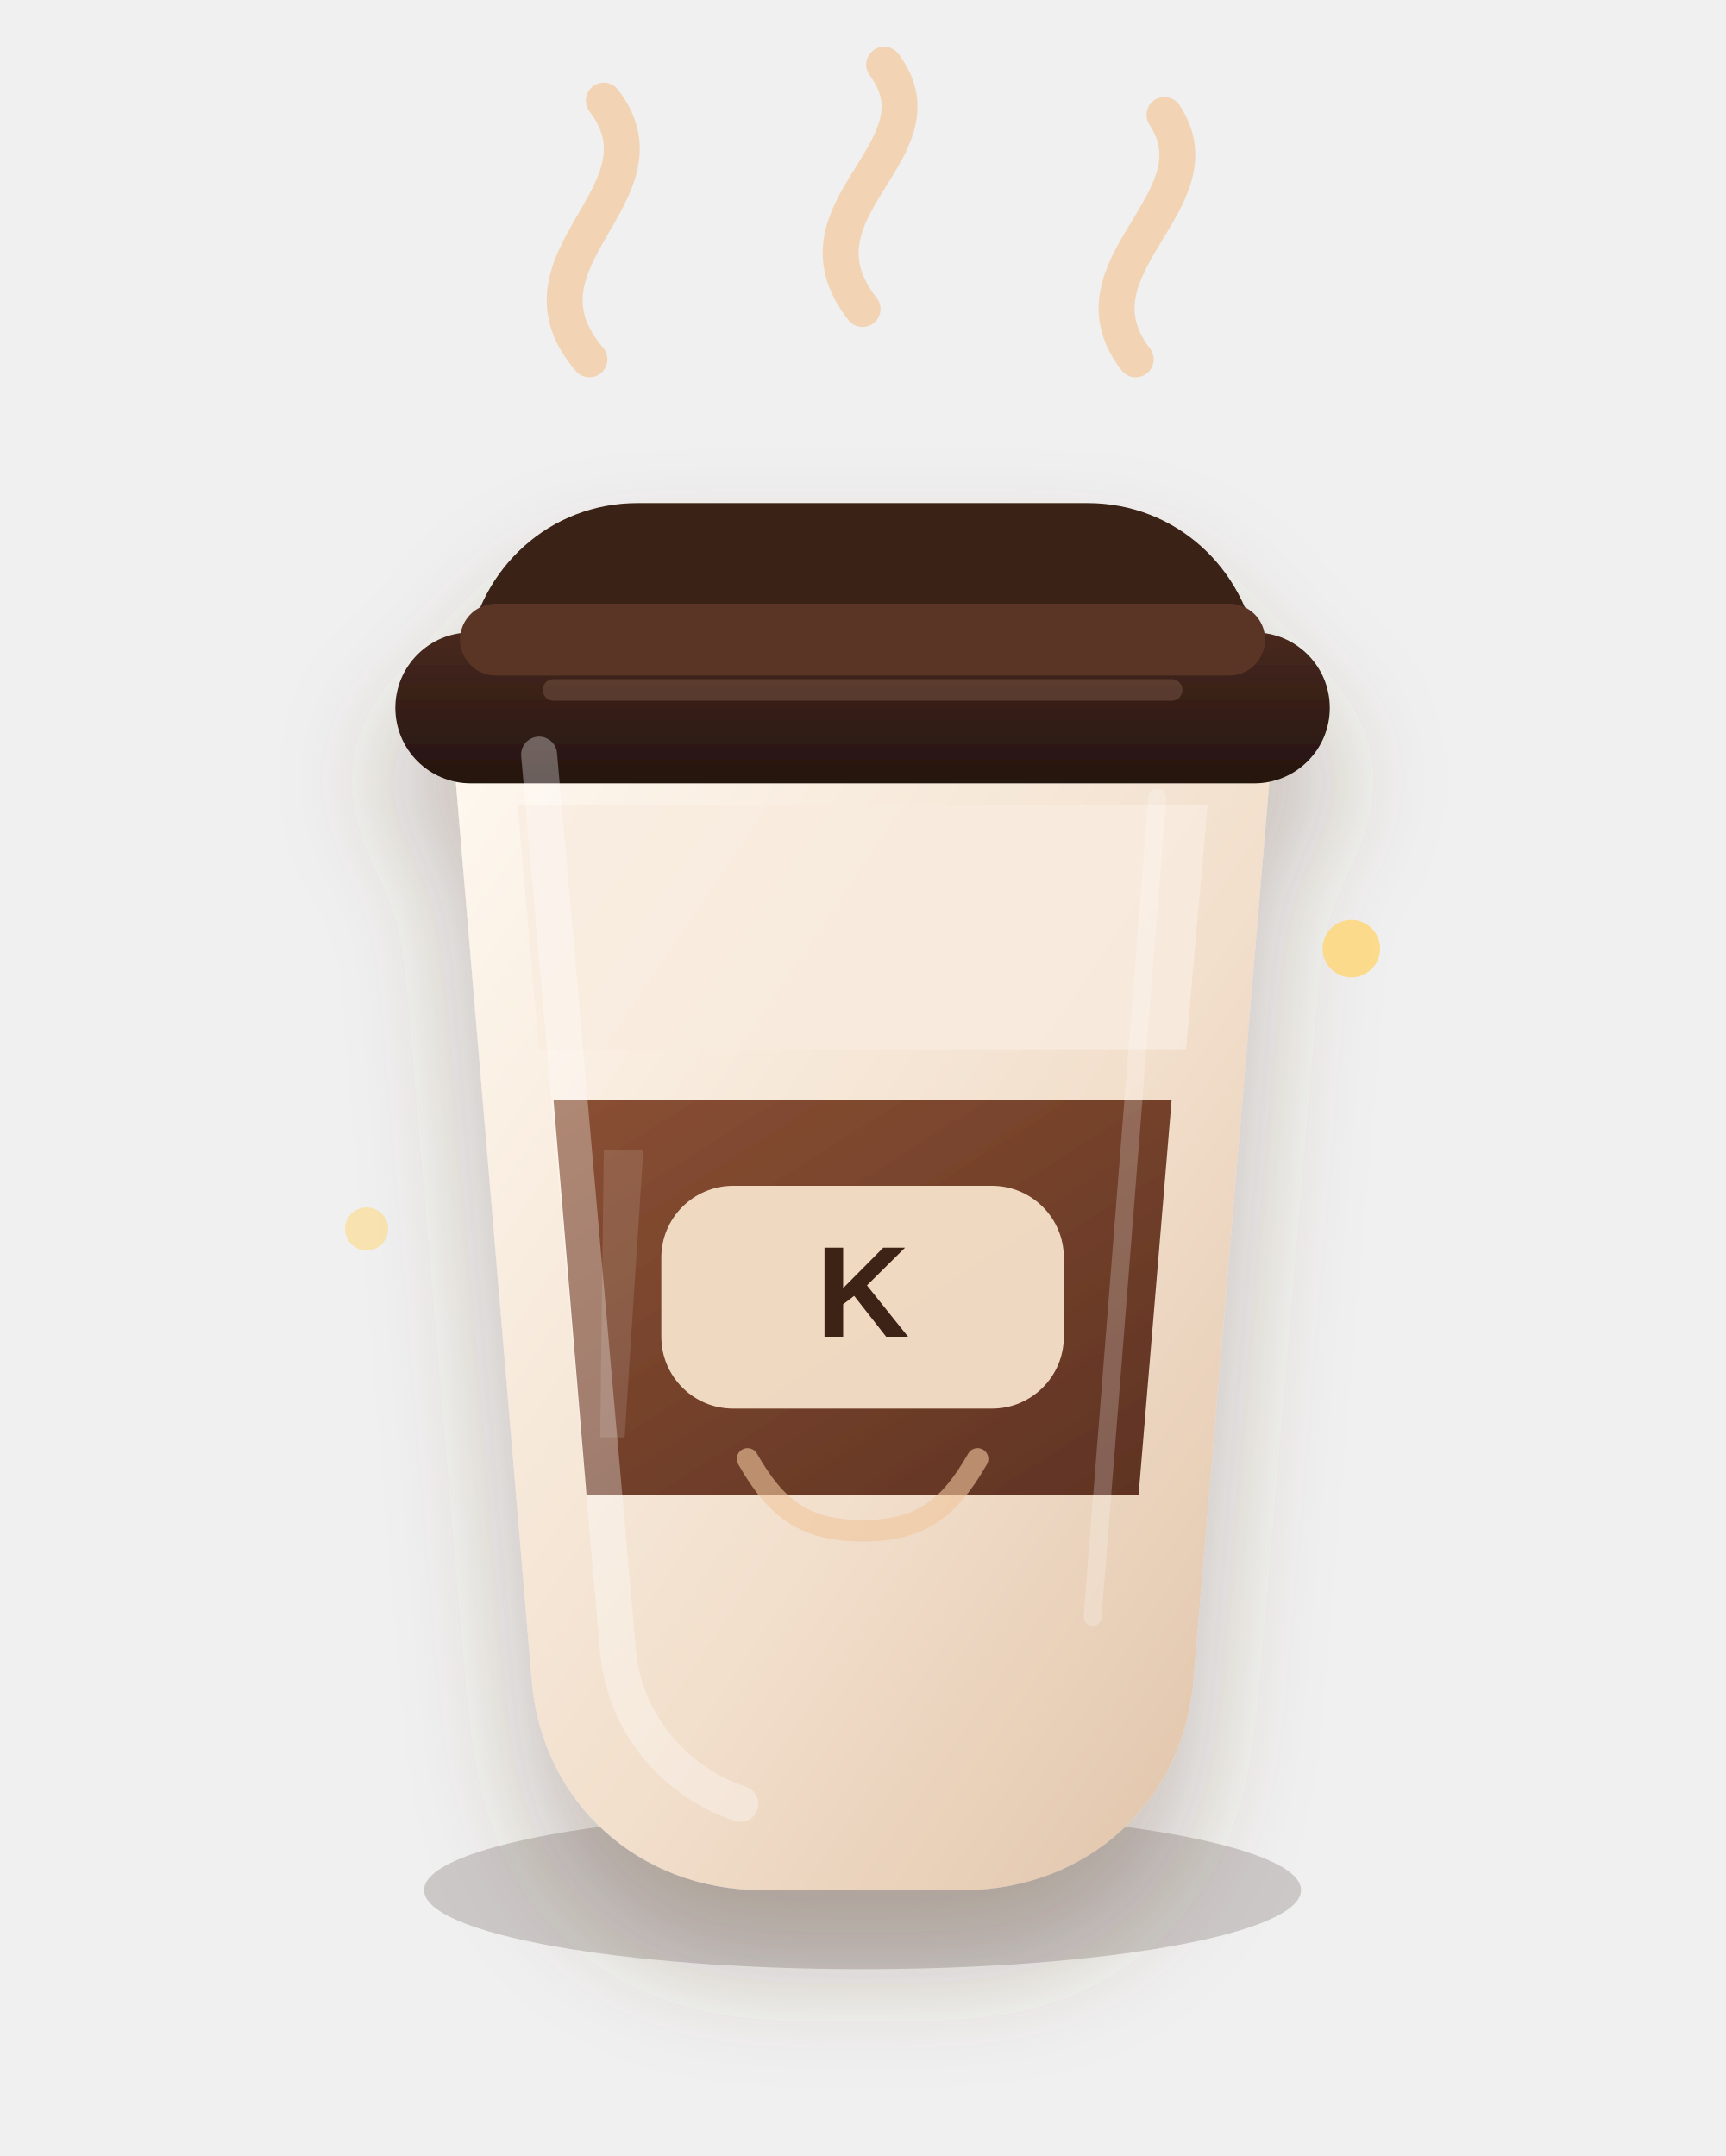
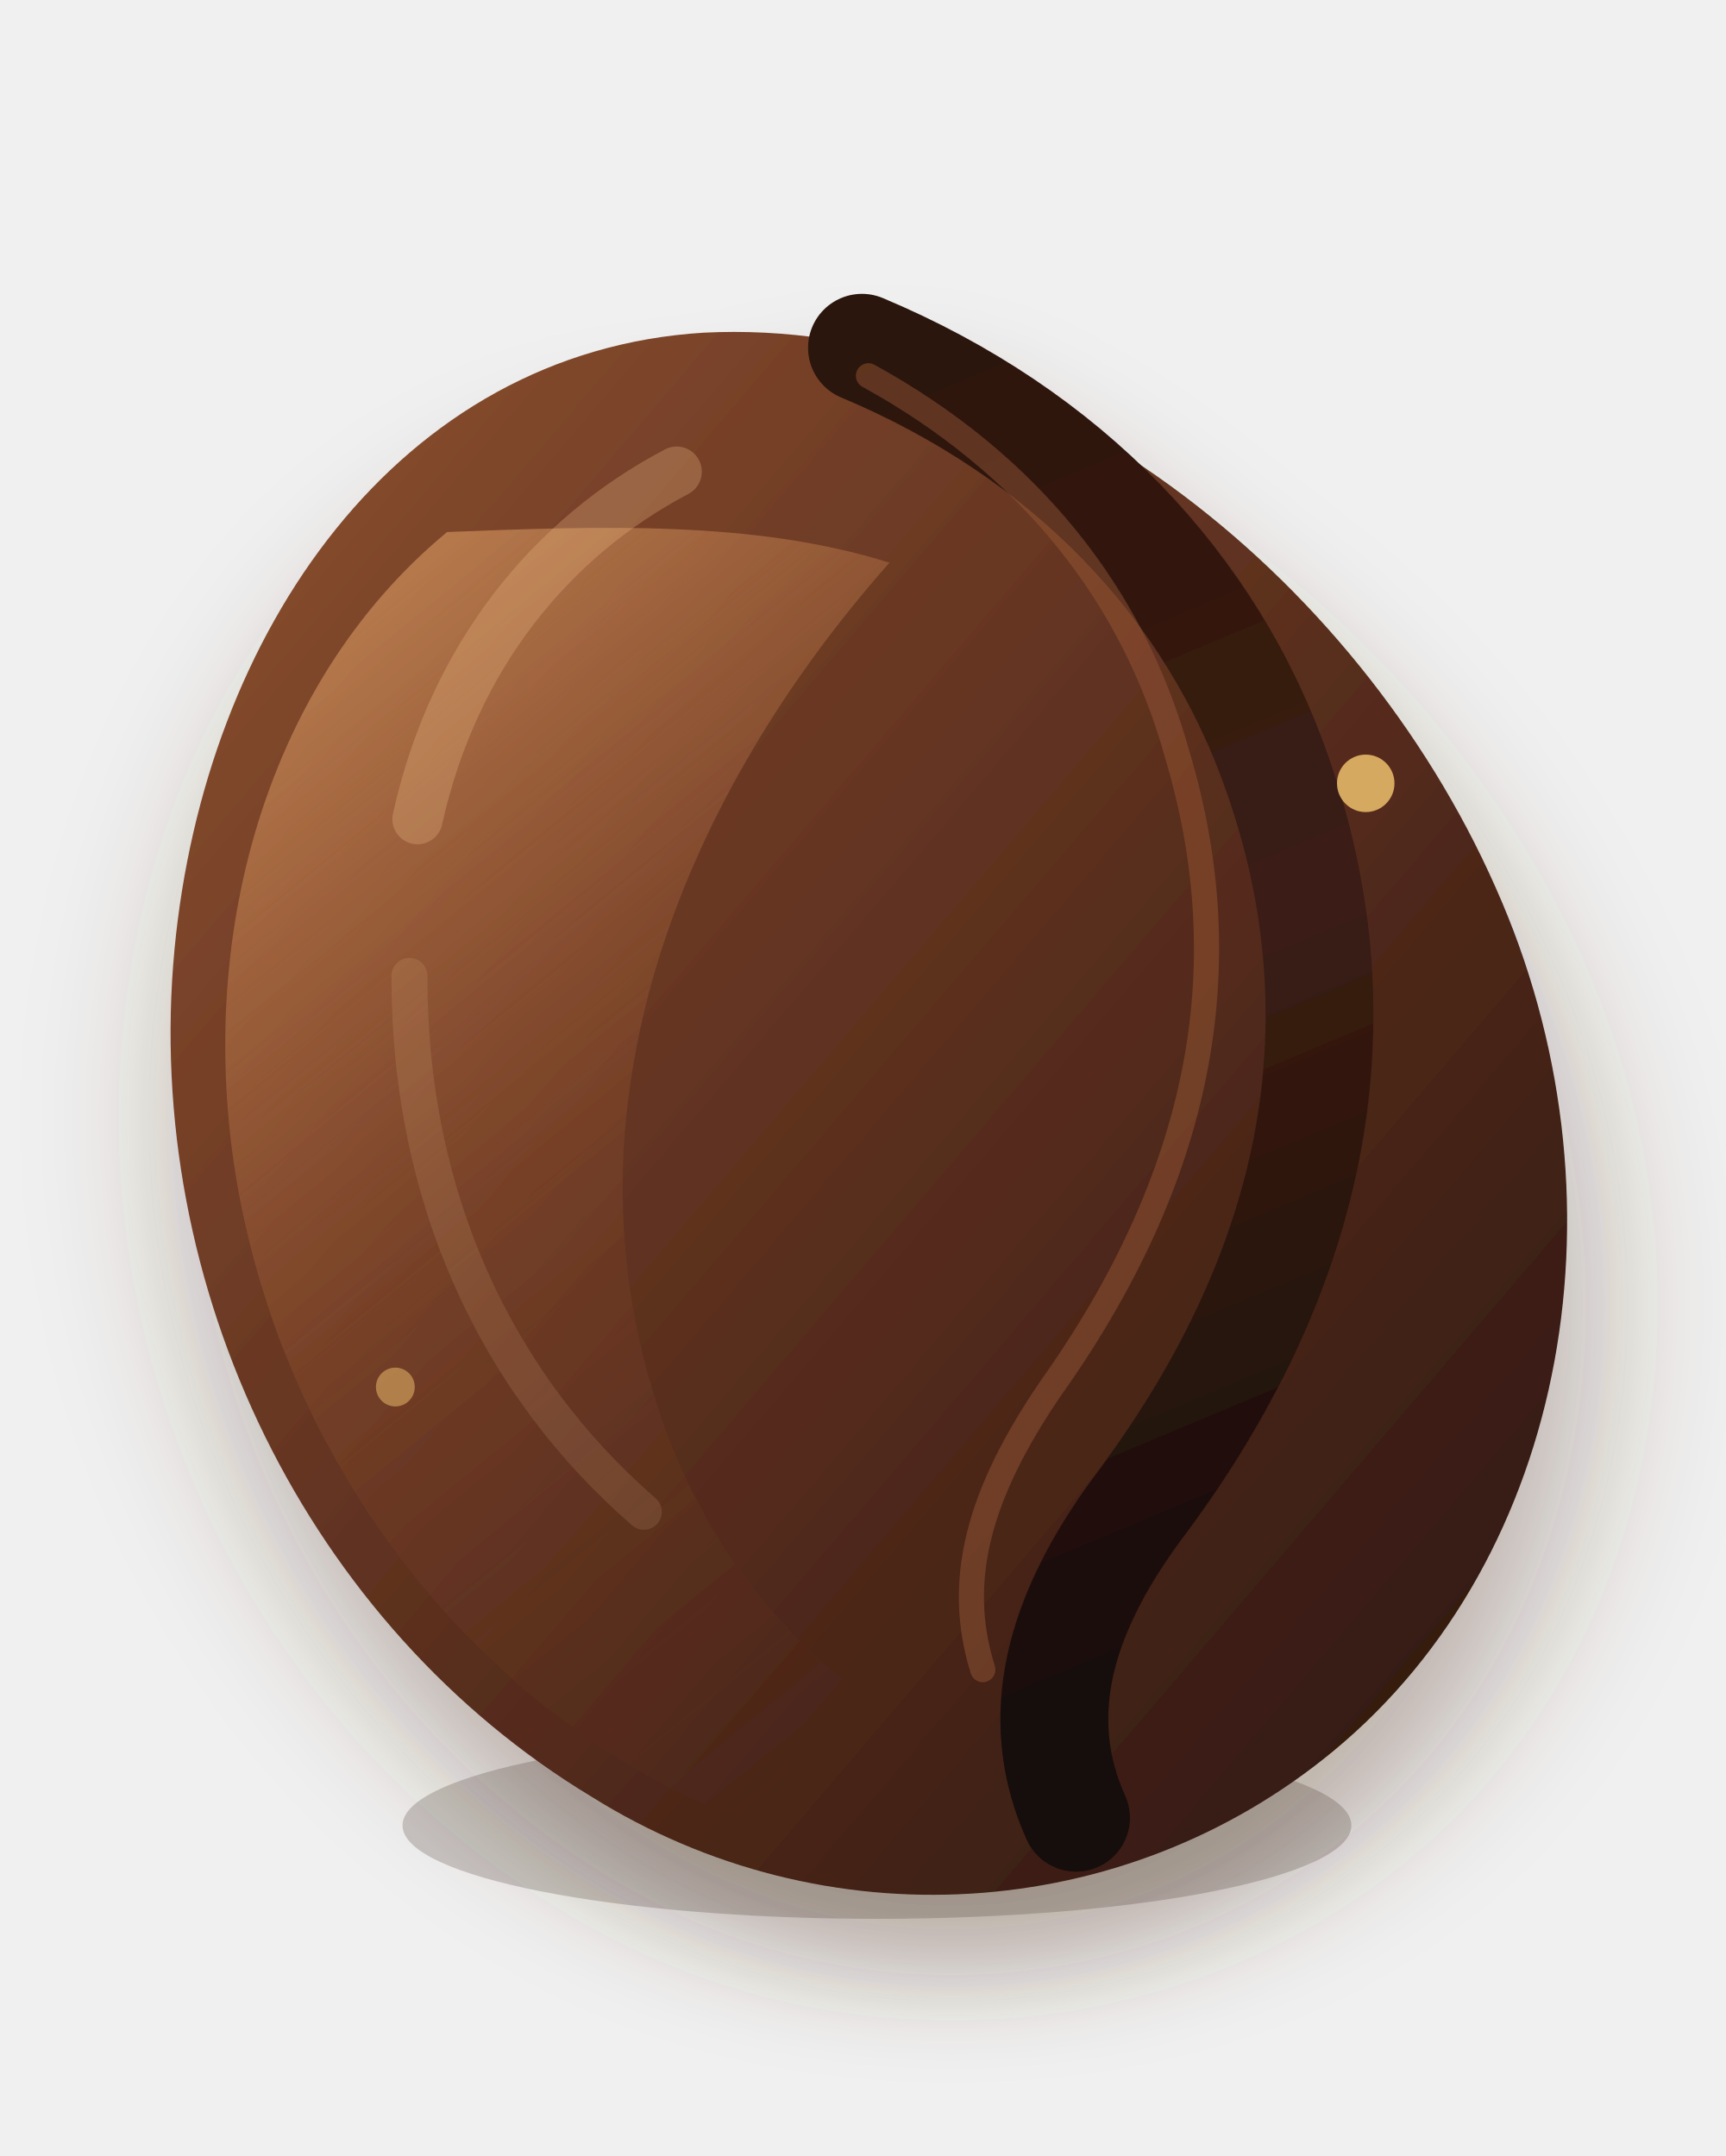
<svg xmlns="http://www.w3.org/2000/svg" viewBox="0 0 240 300" role="img" aria-labelledby="title desc">
  <defs>
-     <linearGradient id="paper" x1="0" y1="0" x2="1" y2="1">
-       <stop offset="0" stop-color="#fffaf2" />
-       <stop offset=".58" stop-color="#f2dfcc" />
-       <stop offset="1" stop-color="#dfc1a6" />
+     <linearGradient id="bean" x1="46" y1="48" x2="194" y2="248" gradientUnits="userSpaceOnUse">
+       <stop offset="0" stop-color="#8a4e2f" />
+       <stop offset=".5" stop-color="#5d301f" />
+       <stop offset="1" stop-color="#321910" />
    </linearGradient>
-     <linearGradient id="band" x1="0" y1="0" x2="1" y2="1">
-       <stop offset="0" stop-color="#8a5033" />
-       <stop offset="1" stop-color="#5e3223" />
+     <linearGradient id="beanGlow" x1="76" y1="64" x2="150" y2="214" gradientUnits="userSpaceOnUse">
+       <stop offset="0" stop-color="#d99a62" stop-opacity=".62" />
+       <stop offset=".5" stop-color="#b66a3c" stop-opacity=".16" />
+       <stop offset="1" stop-color="#7f4229" stop-opacity="0" />
    </linearGradient>
-     <linearGradient id="lid" x1="0" y1="0" x2="0" y2="1">
-       <stop offset="0" stop-color="#49291f" />
-       <stop offset="1" stop-color="#24140f" />
+     <linearGradient id="crease" x1="106" y1="52" x2="139" y2="244" gradientUnits="userSpaceOnUse">
+       <stop offset="0" stop-color="#2a140d" />
+       <stop offset=".52" stop-color="#3b1d13" />
+       <stop offset="1" stop-color="#160b07" />
    </linearGradient>
-     <filter id="softShadow" x="-40%" y="-40%" width="180%" height="210%">
-       <feGaussianBlur in="SourceAlpha" stdDeviation="8" result="blur" />
-       <feOffset dy="10" result="offset" />
-       <feColorMatrix in="offset" type="matrix" values="0 0 0 0 0.12 0 0 0 0 0.05 0 0 0 0 0.02 0 0 0 .28 0" result="shadow" />
+     <filter id="beanShadow" x="-45%" y="-35%" width="190%" height="195%">
+       <feGaussianBlur in="SourceAlpha" stdDeviation="9" result="blur" />
+       <feOffset dy="12" result="offset" />
+       <feColorMatrix in="offset" type="matrix" values="0 0 0 0 0.09 0 0 0 0 0.035 0 0 0 0 0.015 0 0 0 .34 0" result="shadow" />
      <feMerge>
        <feMergeNode in="shadow" />
        <feMergeNode in="SourceGraphic" />
      </feMerge>
    </filter>
  </defs>
-   <ellipse cx="120" cy="263" rx="61" ry="11" fill="#1f0f09" opacity=".18" />
-   <g fill="none" stroke="#f2d0ac" stroke-width="5" stroke-linecap="round" opacity=".86">
-     <path d="M82 50c-12-14 12-23 2-36" />
-     <path d="M120 43c-11-14 12-22 3-34" />
-     <path d="M158 50c-10-13 12-22 4-34" />
+   <ellipse cx="122" cy="254" rx="66" ry="13" fill="#1f0d07" opacity=".2" />
+   <g transform="rotate(-13 120 151)" filter="url(#beanShadow)">
+     <path id="bean-shape" d="M122 44c-42-7-77 25-91 67-15 45-3 96 30 128 27 27 68 34 102 17 38-19 58-66 49-112-9-47-45-92-90-100Z" fill="url(#bean)" />
+     <path d="M81 63c-30 15-48 49-49 85-1 38 16 73 42 94 18 14 39 20 58 17-31-18-48-42-50-73-3-43 23-80 58-105-17-10-38-14-59-18Z" fill="url(#beanGlow)" />
+     <path d="M143 51c25 18 40 43 43 71 4 37-11 69-42 95-14 12-21 25-18 40" fill="none" stroke="url(#crease)" stroke-width="15" stroke-linecap="round" />
+     <path d="M143 55c19 17 29 38 30 61 2 31-10 58-37 82-13 12-19 23-18 36" fill="none" stroke="#9b5a37" stroke-opacity=".45" stroke-width="3.5" stroke-linecap="round" />
+     <path d="M68 101c10-21 27-34 46-39" fill="none" stroke="#f1bd88" stroke-opacity=".28" stroke-width="7" stroke-linecap="round" />
+     <path d="M62 122c-7 30-1 58 15 80" fill="none" stroke="#f7c899" stroke-opacity=".13" stroke-width="5" stroke-linecap="round" />
  </g>
-   <g filter="url(#softShadow)">
-     <path d="M62 92h116l-12 142c-1.5 17-15 29-32 29H106c-17 0-30.5-12-32-29L62 92Z" fill="url(#paper)" />
-     <path d="M72 112h96l-3 34H75l-3-34Z" fill="#f8ecdf" opacity=".78" />
-     <path d="M77 153h86l-4.6 55H81.6L77 153Z" fill="url(#band)" />
-     <path d="M84 160h5.5l-2.6 40h-3.4l.5-40Z" fill="#fff" opacity=".12" />
-     <path d="M65 91c1.7-12 11.5-21 23.7-21h62.6c12.2 0 22 9 23.7 21H65Z" fill="#3b2118" />
-     <rect x="55" y="88" width="130" height="21" rx="10.5" fill="url(#lid)" />
-     <rect x="64" y="84" width="112" height="10" rx="5" fill="#5a3528" />
-     <path d="M77 96h86" stroke="#7f5a48" stroke-width="3" stroke-linecap="round" opacity=".45" />
-     <rect x="92" y="165" width="56" height="31" rx="10" fill="#f5dfc7" opacity=".96" />
-     <text x="120" y="186" text-anchor="middle" font-family="Arial,Helvetica,sans-serif" font-size="18" font-weight="900" fill="#3d2117">K</text>
-     <path d="M104 203c4 7 8 10 16 10s12-3 16-10" fill="none" stroke="#f0c69c" stroke-width="3" stroke-linecap="round" opacity=".6" />
-     <path d="M75 105 86 230c1 10 8 18 17 21" fill="none" stroke="#fff" stroke-width="5" stroke-linecap="round" opacity=".32" />
-     <path d="M161 111 152 225" fill="none" stroke="#fff" stroke-width="2.5" stroke-linecap="round" opacity=".22" />
-   </g>
-   <circle cx="188" cy="132" r="4" fill="#ffd77b" opacity=".85" />
-   <circle cx="51" cy="171" r="3" fill="#ffd77b" opacity=".55" />
+   <circle cx="190" cy="109" r="4" fill="#f2c46e" opacity=".82" />
+   <circle cx="55" cy="193" r="2.7" fill="#f2c46e" opacity=".5" />
</svg>
